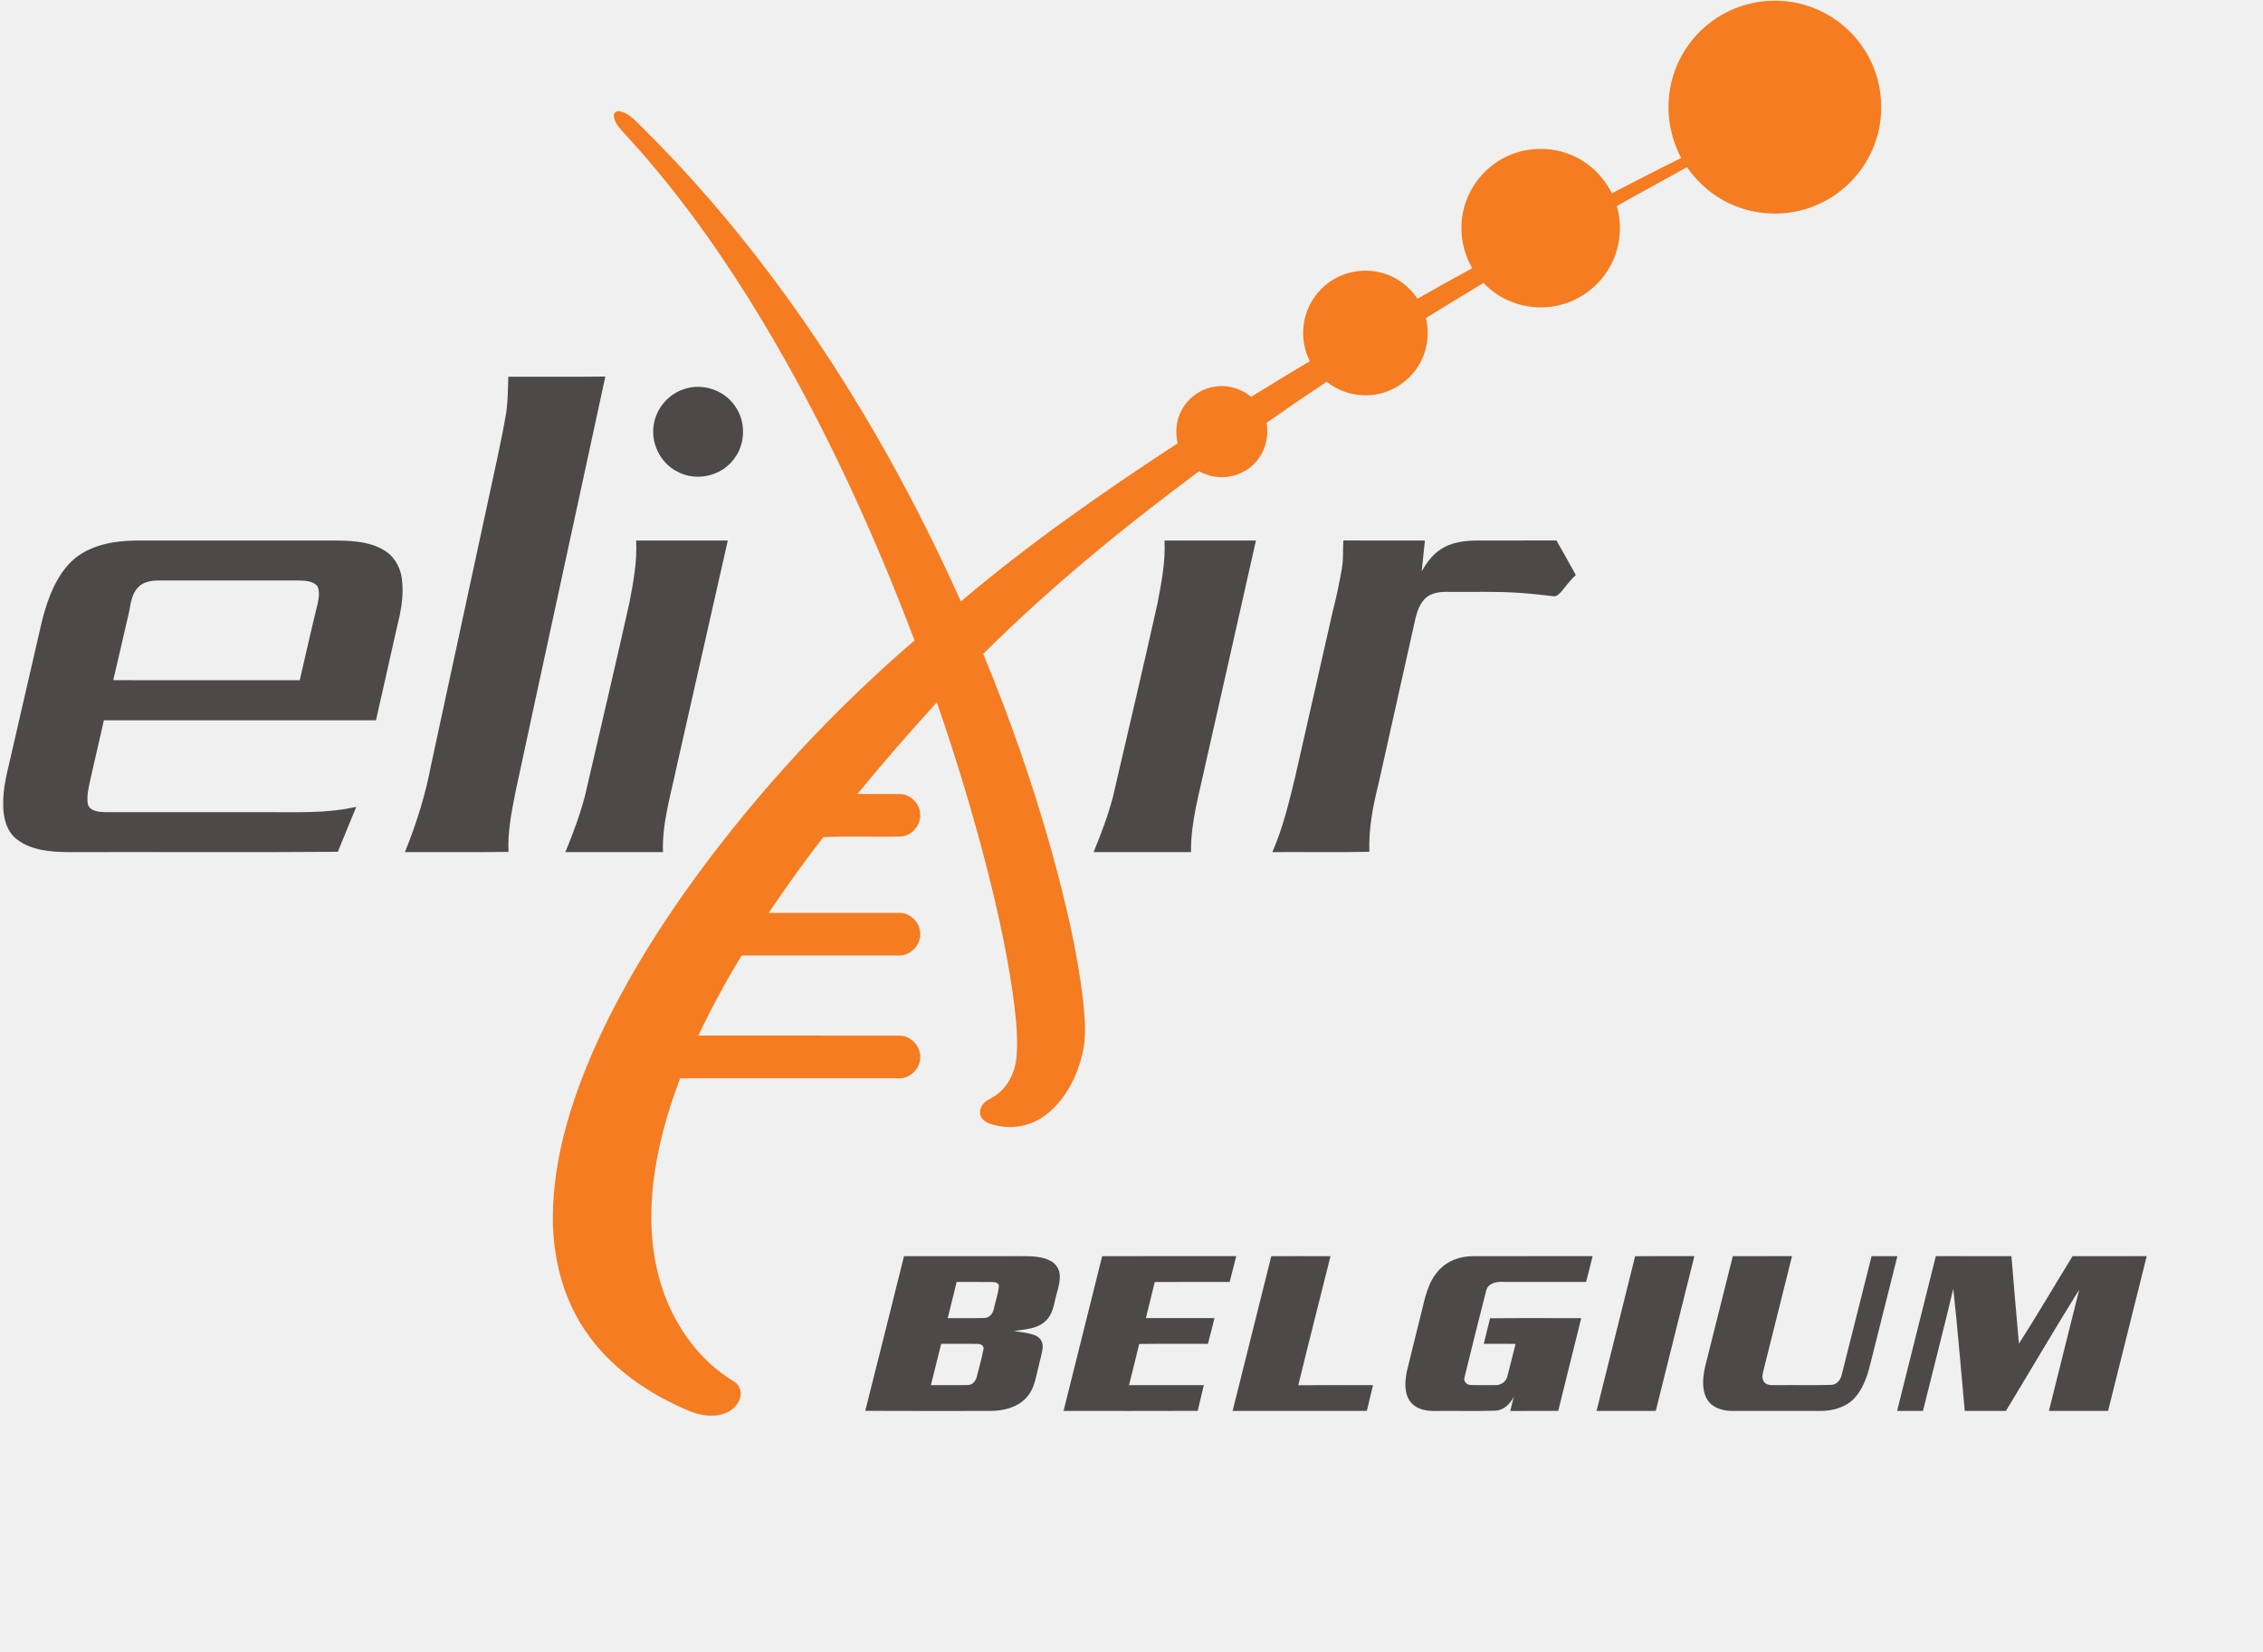
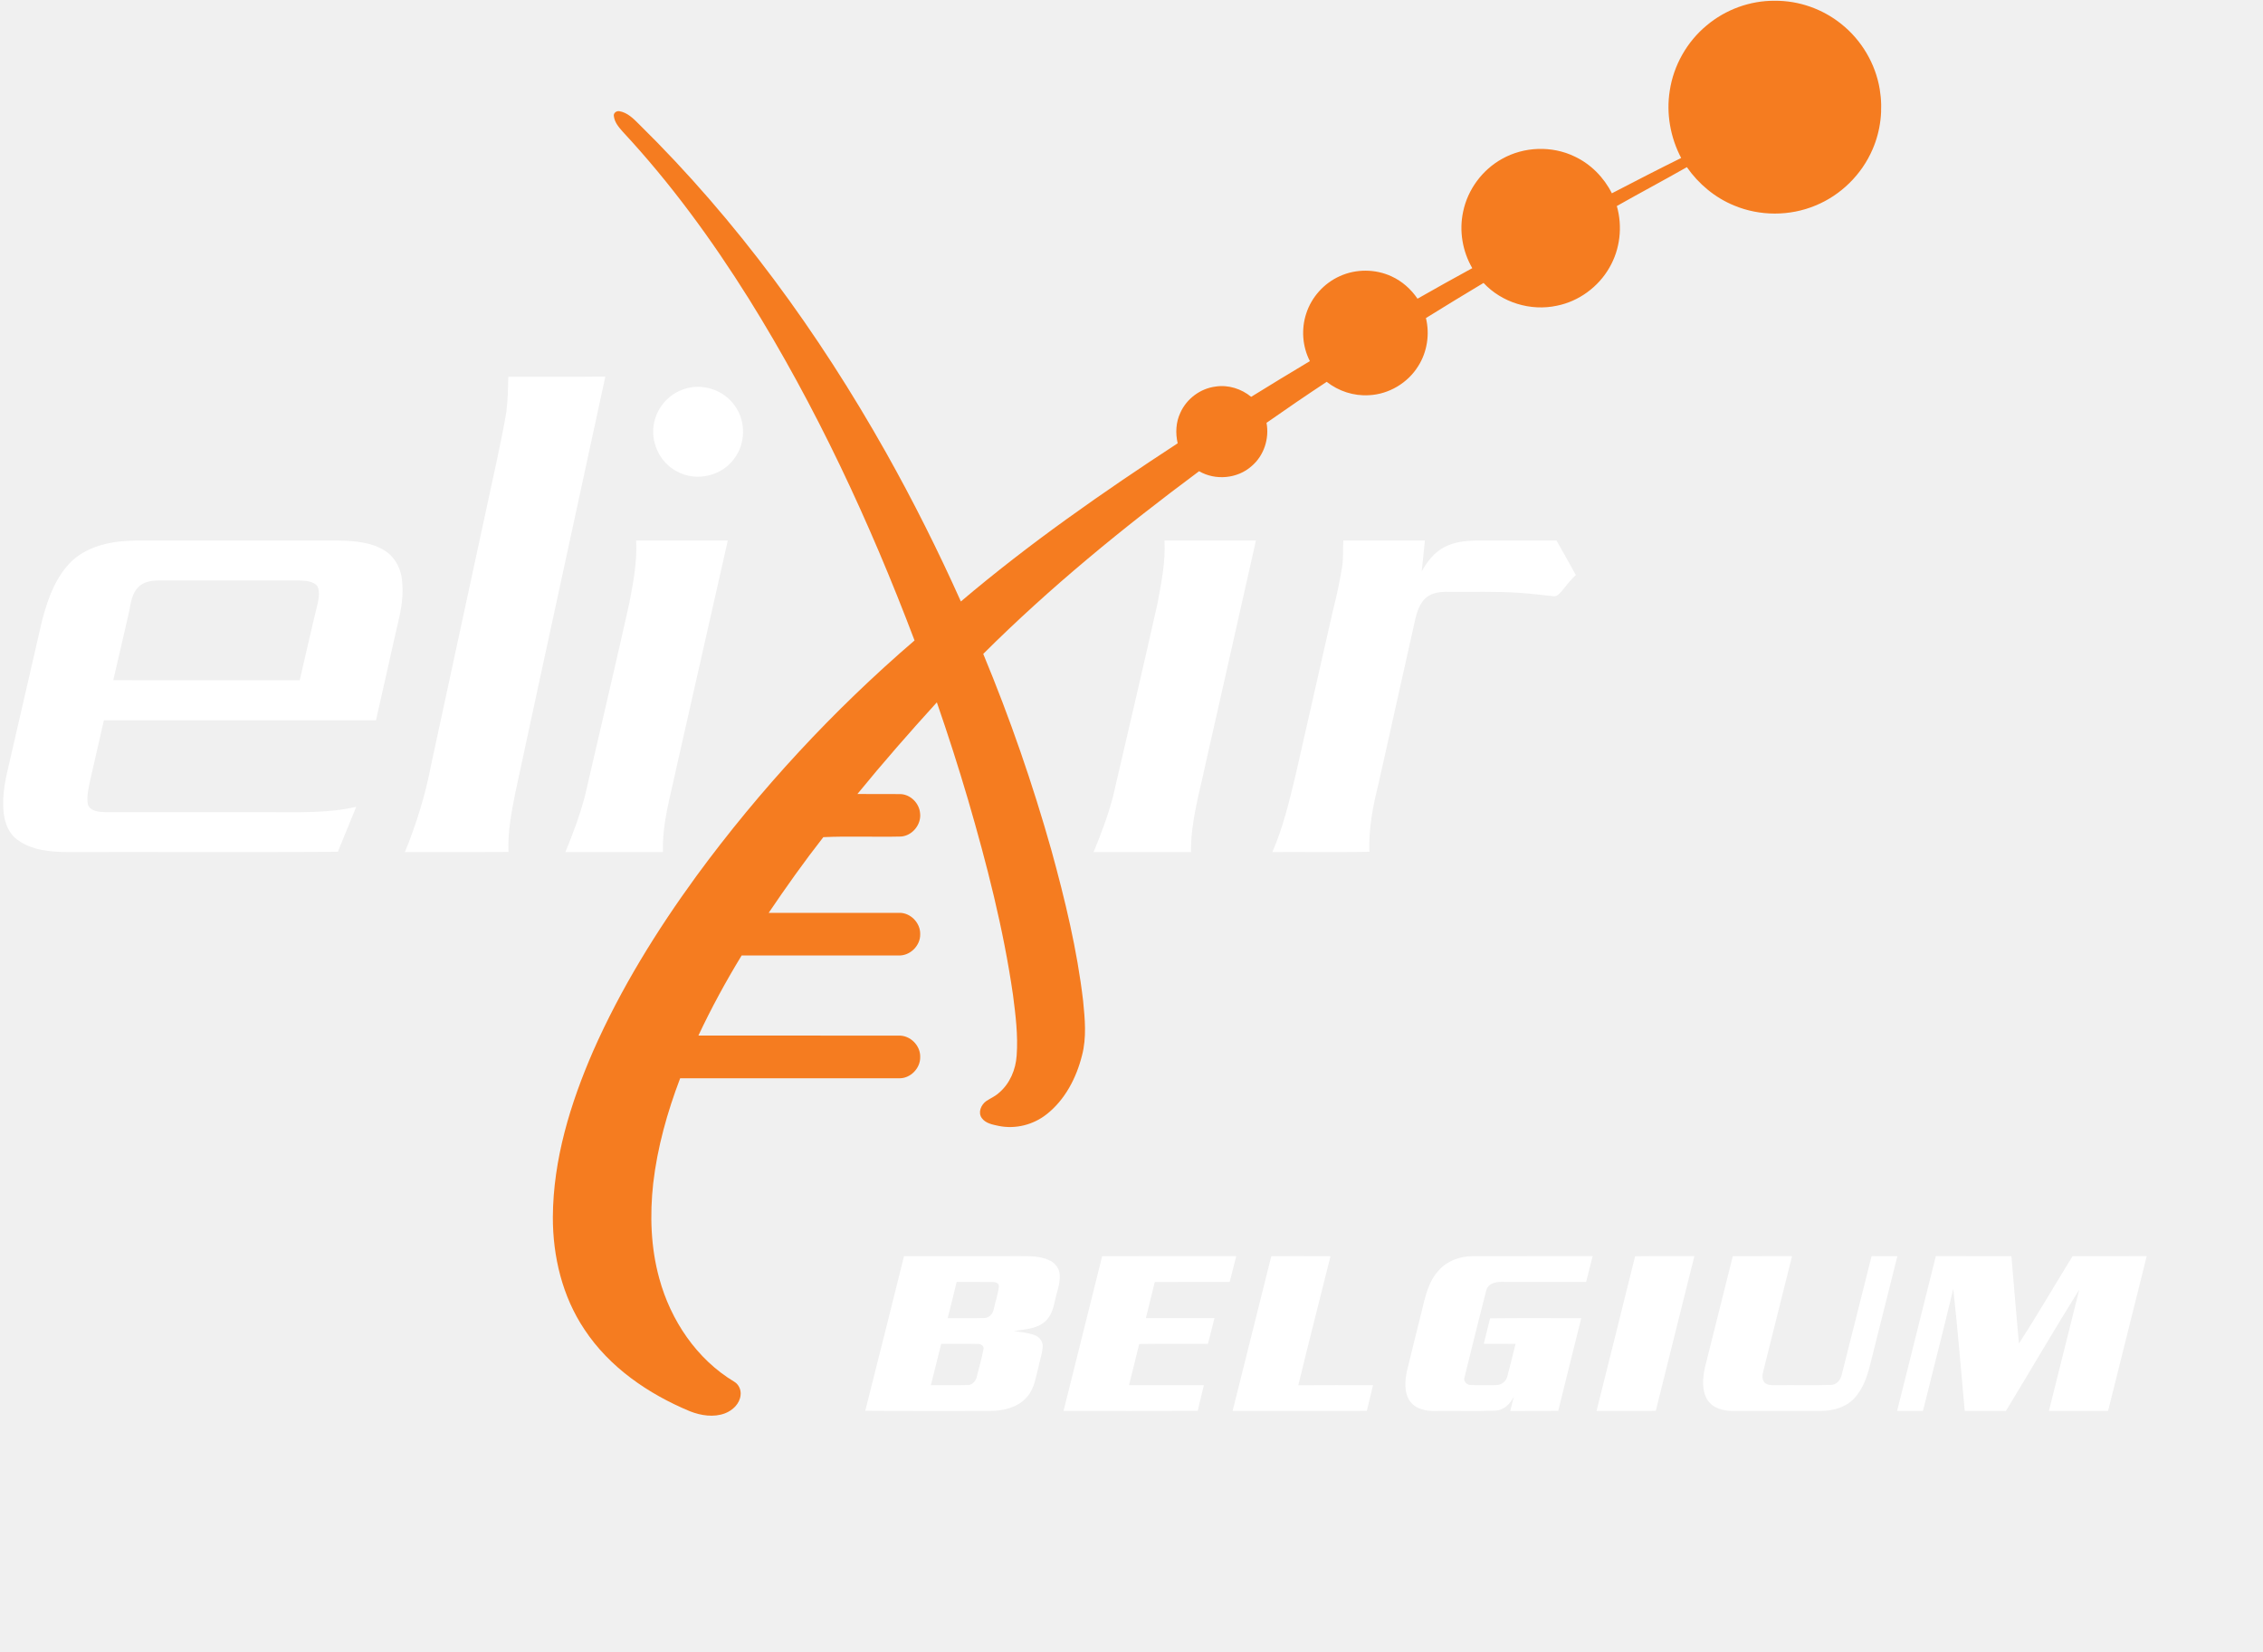
<svg xmlns="http://www.w3.org/2000/svg" width="1400pt" height="1022pt" viewBox="0 0 1400 1022" version="1.1">
  <g id="#f57c20ff">
    <path fill="#f57c20" opacity="1.00" d=" M 1055.78 15.77 C 1067.46 5.92 1082.70 0.32 1098.00 0.48 C 1112.81 0.33 1127.59 5.56 1139.11 14.84 C 1151.63 24.78 1160.31 39.46 1162.90 55.24 C 1164.96 67.72 1163.52 80.81 1158.44 92.42 C 1151.76 108.00 1138.79 120.77 1123.10 127.17 C 1107.21 133.79 1088.72 133.77 1072.84 127.15 C 1061.02 122.33 1050.86 113.85 1043.58 103.41 C 1029.21 111.58 1014.62 119.33 1000.24 127.46 C 1003.88 140.09 1002.30 154.18 995.66 165.56 C 988.82 177.54 976.72 186.43 963.16 189.13 C 946.94 192.64 929.12 187.20 917.79 175.04 C 905.84 182.17 893.98 189.43 882.15 196.76 C 884.59 206.76 882.93 217.70 877.42 226.42 C 870.97 236.91 859.22 243.92 846.90 244.49 C 837.54 245.08 828.11 242.00 820.76 236.21 C 808.23 244.48 795.83 252.95 783.53 261.57 C 785.35 271.31 781.96 281.88 774.34 288.33 C 765.61 296.17 751.91 297.40 741.82 291.51 C 694.99 326.30 649.63 363.31 608.28 404.53 C 624.74 444.17 638.83 484.81 650.48 526.12 C 658.88 556.70 666.38 587.65 670.07 619.20 C 671.17 630.37 672.30 641.86 669.40 652.87 C 665.92 666.79 658.91 680.40 647.44 689.37 C 639.23 695.87 628.21 698.64 617.93 696.56 C 614.13 695.74 609.70 695.01 607.31 691.59 C 604.90 688.10 606.99 683.40 610.14 681.17 C 612.77 679.43 615.74 678.17 618.09 676.00 C 624.77 670.33 628.37 661.69 628.95 653.06 C 629.88 640.52 628.29 627.97 626.69 615.55 C 620.80 574.63 610.46 534.48 598.91 494.83 C 592.95 474.57 586.49 454.46 579.58 434.50 C 562.74 453.00 546.26 471.83 530.43 491.21 C 539.30 491.28 548.17 491.15 557.04 491.26 C 563.27 491.45 568.65 496.86 569.20 503.00 C 570.11 510.00 564.44 517.05 557.37 517.52 C 541.39 517.92 525.24 517.15 509.35 517.90 C 497.48 533.06 486.33 548.80 475.53 564.75 C 502.37 564.73 529.21 564.76 556.05 564.73 C 563.16 564.43 569.50 570.90 569.28 577.98 C 569.41 585.04 563.05 591.32 556.00 591.11 C 523.61 591.10 491.22 591.15 458.83 591.08 C 449.05 607.11 440.06 623.64 432.07 640.64 C 473.38 640.68 514.69 640.63 556.01 640.67 C 563.14 640.44 569.52 646.84 569.28 653.97 C 569.40 660.98 563.12 667.34 556.06 667.07 C 510.96 667.06 465.87 667.07 420.78 667.06 C 412.82 688.00 406.69 709.74 404.11 732.04 C 401.94 751.68 402.57 771.84 407.88 790.96 C 414.92 816.83 431.00 840.85 454.22 854.78 C 457.04 856.45 458.57 859.85 458.16 863.09 C 457.66 868.36 453.31 872.50 448.57 874.33 C 441.53 877.00 433.63 875.76 426.79 873.06 C 401.14 862.39 377.03 845.93 361.56 822.45 C 347.91 802.09 341.98 777.35 342.02 753.03 C 342.19 717.32 352.88 682.58 367.01 650.10 C 383.98 611.67 406.21 575.76 430.91 541.85 C 470.14 488.40 515.48 439.41 565.78 396.21 C 538.01 322.89 504.77 251.39 463.24 184.80 C 440.33 148.25 414.78 113.21 385.36 81.60 C 382.91 78.82 380.23 75.77 379.78 71.95 C 379.31 70.02 381.30 68.51 383.08 68.78 C 388.07 69.56 391.83 73.32 395.25 76.76 C 455.96 136.38 506.44 205.88 548.11 279.93 C 564.97 309.92 580.37 340.72 594.44 372.10 C 636.68 336.25 682.23 304.51 728.57 274.24 C 727.10 267.96 727.45 261.17 730.24 255.30 C 734.11 246.67 742.60 240.33 751.99 239.15 C 759.81 237.92 767.95 240.50 774.03 245.50 C 786.08 238.04 798.19 230.68 810.35 223.41 C 805.73 214.41 804.92 203.59 808.09 193.99 C 811.35 183.82 819.10 175.19 828.86 170.85 C 838.92 166.25 850.97 166.34 860.98 171.02 C 867.45 174.01 872.95 178.91 876.94 184.79 C 888.19 178.42 899.45 172.05 910.82 165.89 C 904.74 155.44 902.60 142.77 905.17 130.93 C 907.99 117.25 917.03 105.03 929.25 98.28 C 942.81 90.64 960.08 90.04 974.11 96.80 C 984.10 101.48 992.25 109.74 997.18 119.58 C 1011.42 112.21 1025.66 104.82 1040.05 97.73 C 1033.37 85.03 1030.71 70.23 1033.00 56.03 C 1035.37 40.44 1043.63 25.83 1055.78 15.77 Z" />
  </g>
-   <g id="#4d4948ff">
-     <path fill="#4d4948" opacity="1.00" d=" M 314.47 233.07 C 334.47 232.99 354.49 233.23 374.49 232.95 C 356.01 318.81 337.21 404.60 318.79 490.47 C 316.46 502.52 313.98 514.69 314.58 527.03 C 293.22 527.28 271.85 527.06 250.49 527.14 C 257.60 509.70 263.22 491.64 266.72 473.13 C 278.32 419.38 289.91 365.63 301.52 311.89 C 305.52 292.88 310.01 273.96 313.26 254.80 C 314.20 247.60 314.27 240.32 314.47 233.07 Z" />
-     <path fill="#4d4948" opacity="1.00" d=" M 423.36 240.66 C 434.67 236.82 448.09 241.32 454.75 251.25 C 461.60 260.83 461.29 274.78 453.99 284.04 C 446.27 294.59 430.71 298.01 419.21 291.87 C 408.01 286.39 401.81 272.81 404.85 260.74 C 406.98 251.43 414.23 243.51 423.36 240.66 Z" />
-     <path fill="#4d4948" opacity="1.00" d=" M 44.79 346.75 C 55.37 337.20 70.20 334.55 84.02 334.40 C 125.97 334.36 167.93 334.36 209.89 334.40 C 219.81 334.65 230.44 335.45 238.88 341.21 C 244.97 345.44 248.40 352.69 248.81 360.00 C 249.49 366.88 248.69 373.85 247.30 380.60 C 242.27 402.23 237.58 423.95 232.60 445.60 C 176.49 445.61 120.38 445.57 64.27 445.62 C 61.52 457.73 58.76 469.85 55.96 481.95 C 54.86 487.12 53.46 492.49 54.37 497.78 C 56.00 501.95 61.15 502.30 64.99 502.42 C 98.31 502.47 131.63 502.43 164.96 502.44 C 183.47 502.32 202.24 503.36 220.42 499.12 C 216.64 508.40 212.71 517.63 209.01 526.96 C 153.36 527.39 97.68 527.00 42.02 527.15 C 31.22 527.01 19.49 526.14 10.58 519.37 C 4.04 514.48 2.00 505.84 1.98 498.07 C 1.65 487.14 4.80 476.59 7.13 466.04 C 13.41 438.74 19.67 411.44 25.97 384.15 C 29.48 370.62 34.41 356.60 44.79 346.75 M 85.39 363.41 C 81.60 367.31 80.91 372.95 79.95 378.05 C 76.74 392.32 73.36 406.55 70.06 420.80 C 108.51 420.81 146.96 420.78 185.42 420.82 C 189.18 404.88 192.70 388.88 196.62 372.97 C 197.25 369.57 197.90 365.83 196.35 362.58 C 193.56 359.42 188.94 359.22 185.02 359.12 C 156.00 359.13 126.99 359.12 97.98 359.12 C 93.51 359.14 88.55 359.93 85.39 363.41 Z" />
-     <path fill="#4d4948" opacity="1.00" d=" M 393.55 334.39 C 412.45 334.37 431.35 334.37 450.25 334.38 C 439.67 381.22 429.07 428.04 418.48 474.87 C 414.89 492.12 409.55 509.33 410.14 527.13 C 390.02 527.14 369.89 527.14 349.77 527.13 C 354.52 515.64 358.88 503.95 362.00 491.90 C 371.11 452.22 380.54 412.59 389.39 372.85 C 391.79 360.16 394.27 347.36 393.55 334.39 Z" />
-     <path fill="#4d4948" opacity="1.00" d=" M 720.42 334.38 C 739.27 334.39 758.13 334.35 776.98 334.40 C 766.71 380.27 756.28 426.11 745.95 471.97 C 742.11 490.19 736.59 508.35 736.81 527.14 C 716.73 527.14 696.64 527.14 676.56 527.14 C 681.13 516.03 685.40 504.74 688.48 493.12 C 697.75 453.11 707.20 413.14 716.14 373.05 C 718.53 360.29 721.11 347.44 720.42 334.38 Z" />
-     <path fill="#4d4948" opacity="1.00" d=" M 831.06 334.37 C 847.88 334.40 864.70 334.34 881.52 334.40 C 880.87 340.76 880.18 347.13 879.54 353.50 C 882.86 347.44 887.32 341.70 893.57 338.46 C 899.82 335.18 907.01 334.46 913.97 334.39 C 930.27 334.34 946.58 334.44 962.89 334.34 C 967.01 341.41 970.88 348.62 974.89 355.76 C 971.48 358.80 968.83 362.52 965.92 366.00 C 964.59 367.33 963.13 369.22 961.02 368.84 C 954.01 368.15 947.03 367.18 940.00 366.77 C 925.36 365.72 910.67 366.34 896.01 366.15 C 890.91 366.03 885.21 366.65 881.44 370.46 C 877.27 374.77 876.01 380.88 874.78 386.53 C 867.44 419.38 860.15 452.23 852.77 485.06 C 849.33 498.75 846.65 512.78 847.16 526.96 C 827.16 527.38 807.14 527.01 787.14 527.14 C 793.73 512.07 797.52 496.02 801.38 480.10 C 809.08 446.03 816.85 411.97 824.57 377.90 C 826.89 368.98 828.73 359.95 830.29 350.88 C 831.14 345.41 830.69 339.87 831.06 334.37 Z" />
-     <path fill="#4d4948" opacity="1.00" d=" M 559.26 777.14 C 583.18 777.08 607.11 777.14 631.04 777.11 C 637.39 777.13 644.18 776.96 649.95 780.06 C 653.24 781.76 655.47 785.22 655.63 788.93 C 655.88 794.48 653.64 799.71 652.53 805.07 C 651.56 809.84 649.98 814.89 645.97 818.00 C 640.72 822.31 633.62 822.34 627.26 823.47 C 631.55 824.01 635.91 824.49 640.01 825.95 C 642.95 826.94 645.17 829.79 645.07 832.96 C 644.84 837.19 643.38 841.23 642.50 845.37 C 640.85 851.67 640.08 858.59 635.73 863.77 C 630.08 870.74 620.62 872.95 612.03 872.87 C 586.45 872.81 560.87 872.98 535.29 872.78 C 543.42 840.93 551.26 809.01 559.26 777.14 M 591.83 793.09 C 589.96 800.54 588.21 808.02 586.29 815.46 C 593.85 815.39 601.42 815.59 608.98 815.37 C 612.07 815.34 614.28 812.61 614.81 809.77 C 615.81 805.16 617.43 800.65 617.94 795.96 C 618.26 793.79 615.78 793.06 614.11 793.12 C 606.68 793.02 599.25 793.12 591.83 793.09 M 582.27 831.34 C 580.14 839.86 578.01 848.38 575.89 856.91 C 583.60 856.84 591.31 857.02 599.01 856.83 C 602.02 856.68 603.94 853.82 604.44 851.10 C 605.72 845.73 607.37 840.43 608.36 835.00 C 609.13 832.78 606.88 831.32 604.93 831.42 C 597.38 831.23 589.82 831.42 582.27 831.34 Z" />
-     <path fill="#4d4948" opacity="1.00" d=" M 681.86 777.12 C 709.51 777.09 737.16 777.15 764.81 777.09 C 763.48 782.42 762.13 787.75 760.73 793.07 C 745.28 793.11 729.84 793.05 714.39 793.10 C 712.61 800.56 710.72 807.99 708.90 815.44 C 723.04 815.48 737.18 815.46 751.32 815.45 C 750.03 820.76 748.66 826.06 747.28 831.36 C 733.11 831.39 718.93 831.25 704.76 831.44 C 702.79 839.96 700.51 848.40 698.46 856.91 C 713.89 856.92 729.33 856.87 744.76 856.93 C 743.55 862.24 742.12 867.49 740.96 872.81 C 713.29 872.94 685.62 872.84 657.96 872.85 C 665.89 840.94 673.92 809.04 681.86 777.12 Z" />
-     <path fill="#4d4948" opacity="1.00" d=" M 786.49 777.12 C 798.70 777.13 810.90 777.07 823.11 777.15 C 816.51 803.76 809.63 830.31 803.19 856.96 C 818.60 856.84 834.00 856.92 849.41 856.92 C 848.20 862.24 846.80 867.51 845.58 872.83 C 817.91 872.92 790.23 872.84 762.55 872.87 C 770.56 840.96 778.51 809.04 786.49 777.12 Z" />
-     <path fill="#4d4948" opacity="1.00" d=" M 890.04 785.97 C 895.22 780.02 903.18 777.16 910.95 777.14 C 935.73 777.07 960.51 777.14 985.29 777.11 C 983.97 782.44 982.59 787.76 981.24 793.09 C 964.49 793.07 947.74 793.11 930.99 793.07 C 926.66 792.71 920.76 793.34 919.45 798.36 C 914.86 816.19 910.43 834.08 906.05 851.96 C 905.10 854.47 907.39 856.86 909.87 856.81 C 914.92 857.03 919.99 856.88 925.05 856.89 C 928.34 857.04 931.65 854.93 932.47 851.65 C 934.28 844.91 935.90 838.12 937.59 831.36 C 931.03 831.34 924.48 831.36 917.93 831.35 C 919.16 826.06 920.61 820.84 921.83 815.56 C 940.63 815.33 959.44 815.53 978.24 815.46 C 973.57 834.60 968.63 853.67 963.99 872.82 C 954.10 872.93 944.22 872.82 934.34 872.88 C 935.02 869.91 935.74 866.97 936.56 864.04 C 934.23 868.47 930.39 872.50 925.07 872.69 C 912.73 873.11 900.37 872.73 888.03 872.88 C 882.29 873.07 875.76 871.76 872.24 866.80 C 868.57 861.46 869.16 854.51 870.33 848.47 C 873.24 836.37 876.30 824.32 879.27 812.24 C 881.55 803.07 883.36 793.14 890.04 785.97 Z" />
-     <path fill="#4d4948" opacity="1.00" d=" M 1011.56 777.18 C 1023.78 777.02 1036.00 777.17 1048.22 777.11 C 1040.30 809.02 1032.24 840.90 1024.35 872.83 C 1012.13 872.91 999.91 872.85 987.70 872.86 C 995.63 840.96 1003.70 809.10 1011.56 777.18 Z" />
-     <path fill="#4d4948" opacity="1.00" d=" M 1071.99 777.14 C 1084.20 777.07 1096.42 777.15 1108.64 777.10 C 1102.70 801.00 1096.70 824.88 1090.73 848.77 C 1090.21 850.94 1089.99 853.58 1091.66 855.34 C 1093.61 857.21 1096.50 856.86 1098.99 856.93 C 1110.23 856.77 1121.49 857.12 1132.72 856.76 C 1136.23 856.73 1138.61 853.75 1139.35 850.58 C 1145.60 826.11 1151.62 801.58 1157.85 777.11 C 1163.17 777.12 1168.49 777.09 1173.81 777.13 C 1168.12 799.75 1162.47 822.39 1156.76 845.01 C 1154.92 852.22 1152.26 859.53 1147.14 865.10 C 1141.75 870.79 1133.63 872.92 1126.00 872.87 C 1108.00 872.86 1090.01 872.87 1072.01 872.87 C 1066.11 872.93 1059.46 871.17 1056.19 865.85 C 1052.68 859.96 1053.39 852.64 1054.69 846.22 C 1060.41 823.18 1066.28 800.18 1071.99 777.14 Z" />
-     <path fill="#4d4948" opacity="1.00" d=" M 1197.60 777.10 C 1213.18 777.14 1228.77 777.09 1244.36 777.13 C 1245.85 795.15 1247.38 813.18 1249.01 831.20 C 1260.46 813.45 1271.08 795.11 1282.19 777.12 C 1297.48 777.10 1312.77 777.12 1328.06 777.11 C 1320.14 809.04 1312.12 840.94 1304.16 872.86 C 1291.95 872.87 1279.75 872.85 1267.55 872.87 C 1273.79 847.85 1280.04 822.83 1286.31 797.82 C 1270.84 822.60 1256.13 847.88 1240.96 872.86 C 1232.47 872.86 1223.97 872.89 1215.48 872.84 C 1213.13 847.67 1211.18 822.44 1208.38 797.33 C 1202.39 822.57 1195.86 847.68 1189.63 872.86 C 1184.29 872.87 1178.96 872.86 1173.64 872.87 C 1181.67 840.95 1189.59 809.02 1197.60 777.10 Z" />
+   <g id="#fffff">
+     <path fill="#fff" opacity="1.00" d=" M 314.47 233.07 C 334.47 232.99 354.49 233.23 374.49 232.95 C 356.01 318.81 337.21 404.60 318.79 490.47 C 316.46 502.52 313.98 514.69 314.58 527.03 C 293.22 527.28 271.85 527.06 250.49 527.14 C 257.60 509.70 263.22 491.64 266.72 473.13 C 278.32 419.38 289.91 365.63 301.52 311.89 C 305.52 292.88 310.01 273.96 313.26 254.80 C 314.20 247.60 314.27 240.32 314.47 233.07 Z" />
+     <path fill="#fff" opacity="1.00" d=" M 423.36 240.66 C 434.67 236.82 448.09 241.32 454.75 251.25 C 461.60 260.83 461.29 274.78 453.99 284.04 C 446.27 294.59 430.71 298.01 419.21 291.87 C 408.01 286.39 401.81 272.81 404.85 260.74 C 406.98 251.43 414.23 243.51 423.36 240.66 Z" />
+     <path fill="#fff" opacity="1.00" d=" M 44.79 346.75 C 55.37 337.20 70.20 334.55 84.02 334.40 C 125.97 334.36 167.93 334.36 209.89 334.40 C 219.81 334.65 230.44 335.45 238.88 341.21 C 244.97 345.44 248.40 352.69 248.81 360.00 C 249.49 366.88 248.69 373.85 247.30 380.60 C 242.27 402.23 237.58 423.95 232.60 445.60 C 176.49 445.61 120.38 445.57 64.27 445.62 C 61.52 457.73 58.76 469.85 55.96 481.95 C 54.86 487.12 53.46 492.49 54.37 497.78 C 56.00 501.95 61.15 502.30 64.99 502.42 C 98.31 502.47 131.63 502.43 164.96 502.44 C 183.47 502.32 202.24 503.36 220.42 499.12 C 216.64 508.40 212.71 517.63 209.01 526.96 C 153.36 527.39 97.68 527.00 42.02 527.15 C 31.22 527.01 19.49 526.14 10.58 519.37 C 4.04 514.48 2.00 505.84 1.98 498.07 C 1.65 487.14 4.80 476.59 7.13 466.04 C 13.41 438.74 19.67 411.44 25.97 384.15 C 29.48 370.62 34.41 356.60 44.79 346.75 M 85.39 363.41 C 81.60 367.31 80.91 372.95 79.95 378.05 C 76.74 392.32 73.36 406.55 70.06 420.80 C 108.51 420.81 146.96 420.78 185.42 420.82 C 189.18 404.88 192.70 388.88 196.62 372.97 C 197.25 369.57 197.90 365.83 196.35 362.58 C 193.56 359.42 188.94 359.22 185.02 359.12 C 156.00 359.13 126.99 359.12 97.98 359.12 C 93.51 359.14 88.55 359.93 85.39 363.41 Z" />
+     <path fill="#fff" opacity="1.00" d=" M 393.55 334.39 C 412.45 334.37 431.35 334.37 450.25 334.38 C 439.67 381.22 429.07 428.04 418.48 474.87 C 414.89 492.12 409.55 509.33 410.14 527.13 C 390.02 527.14 369.89 527.14 349.77 527.13 C 354.52 515.64 358.88 503.95 362.00 491.90 C 371.11 452.22 380.54 412.59 389.39 372.85 C 391.79 360.16 394.27 347.36 393.55 334.39 Z" />
+     <path fill="#fff" opacity="1.00" d=" M 720.42 334.38 C 739.27 334.39 758.13 334.35 776.98 334.40 C 766.71 380.27 756.28 426.11 745.95 471.97 C 742.11 490.19 736.59 508.35 736.81 527.14 C 716.73 527.14 696.64 527.14 676.56 527.14 C 681.13 516.03 685.40 504.74 688.48 493.12 C 697.75 453.11 707.20 413.14 716.14 373.05 C 718.53 360.29 721.11 347.44 720.42 334.38 Z" />
+     <path fill="#fff" opacity="1.00" d=" M 831.06 334.37 C 847.88 334.40 864.70 334.34 881.52 334.40 C 880.87 340.76 880.18 347.13 879.54 353.50 C 882.86 347.44 887.32 341.70 893.57 338.46 C 899.82 335.18 907.01 334.46 913.97 334.39 C 930.27 334.34 946.58 334.44 962.89 334.34 C 967.01 341.41 970.88 348.62 974.89 355.76 C 971.48 358.80 968.83 362.52 965.92 366.00 C 964.59 367.33 963.13 369.22 961.02 368.84 C 954.01 368.15 947.03 367.18 940.00 366.77 C 925.36 365.72 910.67 366.34 896.01 366.15 C 890.91 366.03 885.21 366.65 881.44 370.46 C 877.27 374.77 876.01 380.88 874.78 386.53 C 867.44 419.38 860.15 452.23 852.77 485.06 C 849.33 498.75 846.65 512.78 847.16 526.96 C 827.16 527.38 807.14 527.01 787.14 527.14 C 793.73 512.07 797.52 496.02 801.38 480.10 C 809.08 446.03 816.85 411.97 824.57 377.90 C 826.89 368.98 828.73 359.95 830.29 350.88 C 831.14 345.41 830.69 339.87 831.06 334.37 Z" />
+     <path fill="#fff" opacity="1.00" d=" M 559.26 777.14 C 583.18 777.08 607.11 777.14 631.04 777.11 C 637.39 777.13 644.18 776.96 649.95 780.06 C 653.24 781.76 655.47 785.22 655.63 788.93 C 655.88 794.48 653.64 799.71 652.53 805.07 C 651.56 809.84 649.98 814.89 645.97 818.00 C 640.72 822.31 633.62 822.34 627.26 823.47 C 631.55 824.01 635.91 824.49 640.01 825.95 C 642.95 826.94 645.17 829.79 645.07 832.96 C 644.84 837.19 643.38 841.23 642.50 845.37 C 640.85 851.67 640.08 858.59 635.73 863.77 C 630.08 870.74 620.62 872.95 612.03 872.87 C 586.45 872.81 560.87 872.98 535.29 872.78 C 543.42 840.93 551.26 809.01 559.26 777.14 M 591.83 793.09 C 589.96 800.54 588.21 808.02 586.29 815.46 C 593.85 815.39 601.42 815.59 608.98 815.37 C 612.07 815.34 614.28 812.61 614.81 809.77 C 615.81 805.16 617.43 800.65 617.94 795.96 C 618.26 793.79 615.78 793.06 614.11 793.12 C 606.68 793.02 599.25 793.12 591.83 793.09 M 582.27 831.34 C 580.14 839.86 578.01 848.38 575.89 856.91 C 583.60 856.84 591.31 857.02 599.01 856.83 C 602.02 856.68 603.94 853.82 604.44 851.10 C 605.72 845.73 607.37 840.43 608.36 835.00 C 609.13 832.78 606.88 831.32 604.93 831.42 C 597.38 831.23 589.82 831.42 582.27 831.34 Z" />
+     <path fill="#fff" opacity="1.00" d=" M 681.86 777.12 C 709.51 777.09 737.16 777.15 764.81 777.09 C 763.48 782.42 762.13 787.75 760.73 793.07 C 745.28 793.11 729.84 793.05 714.39 793.10 C 712.61 800.56 710.72 807.99 708.90 815.44 C 723.04 815.48 737.18 815.46 751.32 815.45 C 750.03 820.76 748.66 826.06 747.28 831.36 C 733.11 831.39 718.93 831.25 704.76 831.44 C 702.79 839.96 700.51 848.40 698.46 856.91 C 713.89 856.92 729.33 856.87 744.76 856.93 C 743.55 862.24 742.12 867.49 740.96 872.81 C 713.29 872.94 685.62 872.84 657.96 872.85 C 665.89 840.94 673.92 809.04 681.86 777.12 Z" />
+     <path fill="#fff" opacity="1.00" d=" M 786.49 777.12 C 798.70 777.13 810.90 777.07 823.11 777.15 C 816.51 803.76 809.63 830.31 803.19 856.96 C 818.60 856.84 834.00 856.92 849.41 856.92 C 848.20 862.24 846.80 867.51 845.58 872.83 C 817.91 872.92 790.23 872.84 762.55 872.87 C 770.56 840.96 778.51 809.04 786.49 777.12 Z" />
+     <path fill="#fff" opacity="1.00" d=" M 890.04 785.97 C 895.22 780.02 903.18 777.16 910.95 777.14 C 935.73 777.07 960.51 777.14 985.29 777.11 C 983.97 782.44 982.59 787.76 981.24 793.09 C 964.49 793.07 947.74 793.11 930.99 793.07 C 926.66 792.71 920.76 793.34 919.45 798.36 C 914.86 816.19 910.43 834.08 906.05 851.96 C 905.10 854.47 907.39 856.86 909.87 856.81 C 914.92 857.03 919.99 856.88 925.05 856.89 C 928.34 857.04 931.65 854.93 932.47 851.65 C 934.28 844.91 935.90 838.12 937.59 831.36 C 931.03 831.34 924.48 831.36 917.93 831.35 C 919.16 826.06 920.61 820.84 921.83 815.56 C 940.63 815.33 959.44 815.53 978.24 815.46 C 973.57 834.60 968.63 853.67 963.99 872.82 C 954.10 872.93 944.22 872.82 934.34 872.88 C 935.02 869.91 935.74 866.97 936.56 864.04 C 934.23 868.47 930.39 872.50 925.07 872.69 C 912.73 873.11 900.37 872.73 888.03 872.88 C 882.29 873.07 875.76 871.76 872.24 866.80 C 868.57 861.46 869.16 854.51 870.33 848.47 C 873.24 836.37 876.30 824.32 879.27 812.24 C 881.55 803.07 883.36 793.14 890.04 785.97 Z" />
+     <path fill="#fff" opacity="1.00" d=" M 1011.56 777.18 C 1023.78 777.02 1036.00 777.17 1048.22 777.11 C 1040.30 809.02 1032.24 840.90 1024.35 872.83 C 1012.13 872.91 999.91 872.85 987.70 872.86 C 995.63 840.96 1003.70 809.10 1011.56 777.18 Z" />
+     <path fill="#fff" opacity="1.00" d=" M 1071.99 777.14 C 1084.20 777.07 1096.42 777.15 1108.64 777.10 C 1102.70 801.00 1096.70 824.88 1090.73 848.77 C 1090.21 850.94 1089.99 853.58 1091.66 855.34 C 1093.61 857.21 1096.50 856.86 1098.99 856.93 C 1110.23 856.77 1121.49 857.12 1132.72 856.76 C 1136.23 856.73 1138.61 853.75 1139.35 850.58 C 1145.60 826.11 1151.62 801.58 1157.85 777.11 C 1163.17 777.12 1168.49 777.09 1173.81 777.13 C 1168.12 799.75 1162.47 822.39 1156.76 845.01 C 1154.92 852.22 1152.26 859.53 1147.14 865.10 C 1141.75 870.79 1133.63 872.92 1126.00 872.87 C 1108.00 872.86 1090.01 872.87 1072.01 872.87 C 1066.11 872.93 1059.46 871.17 1056.19 865.85 C 1052.68 859.96 1053.39 852.64 1054.69 846.22 C 1060.41 823.18 1066.28 800.18 1071.99 777.14 Z" />
+     <path fill="#fff" opacity="1.00" d=" M 1197.60 777.10 C 1213.18 777.14 1228.77 777.09 1244.36 777.13 C 1245.85 795.15 1247.38 813.18 1249.01 831.20 C 1260.46 813.45 1271.08 795.11 1282.19 777.12 C 1297.48 777.10 1312.77 777.12 1328.06 777.11 C 1320.14 809.04 1312.12 840.94 1304.16 872.86 C 1291.95 872.87 1279.75 872.85 1267.55 872.87 C 1273.79 847.85 1280.04 822.83 1286.31 797.82 C 1270.84 822.60 1256.13 847.88 1240.96 872.86 C 1232.47 872.86 1223.97 872.89 1215.48 872.84 C 1213.13 847.67 1211.18 822.44 1208.38 797.33 C 1202.39 822.57 1195.86 847.68 1189.63 872.86 C 1184.29 872.87 1178.96 872.86 1173.64 872.87 C 1181.67 840.95 1189.59 809.02 1197.60 777.10 Z" />
  </g>
</svg>
